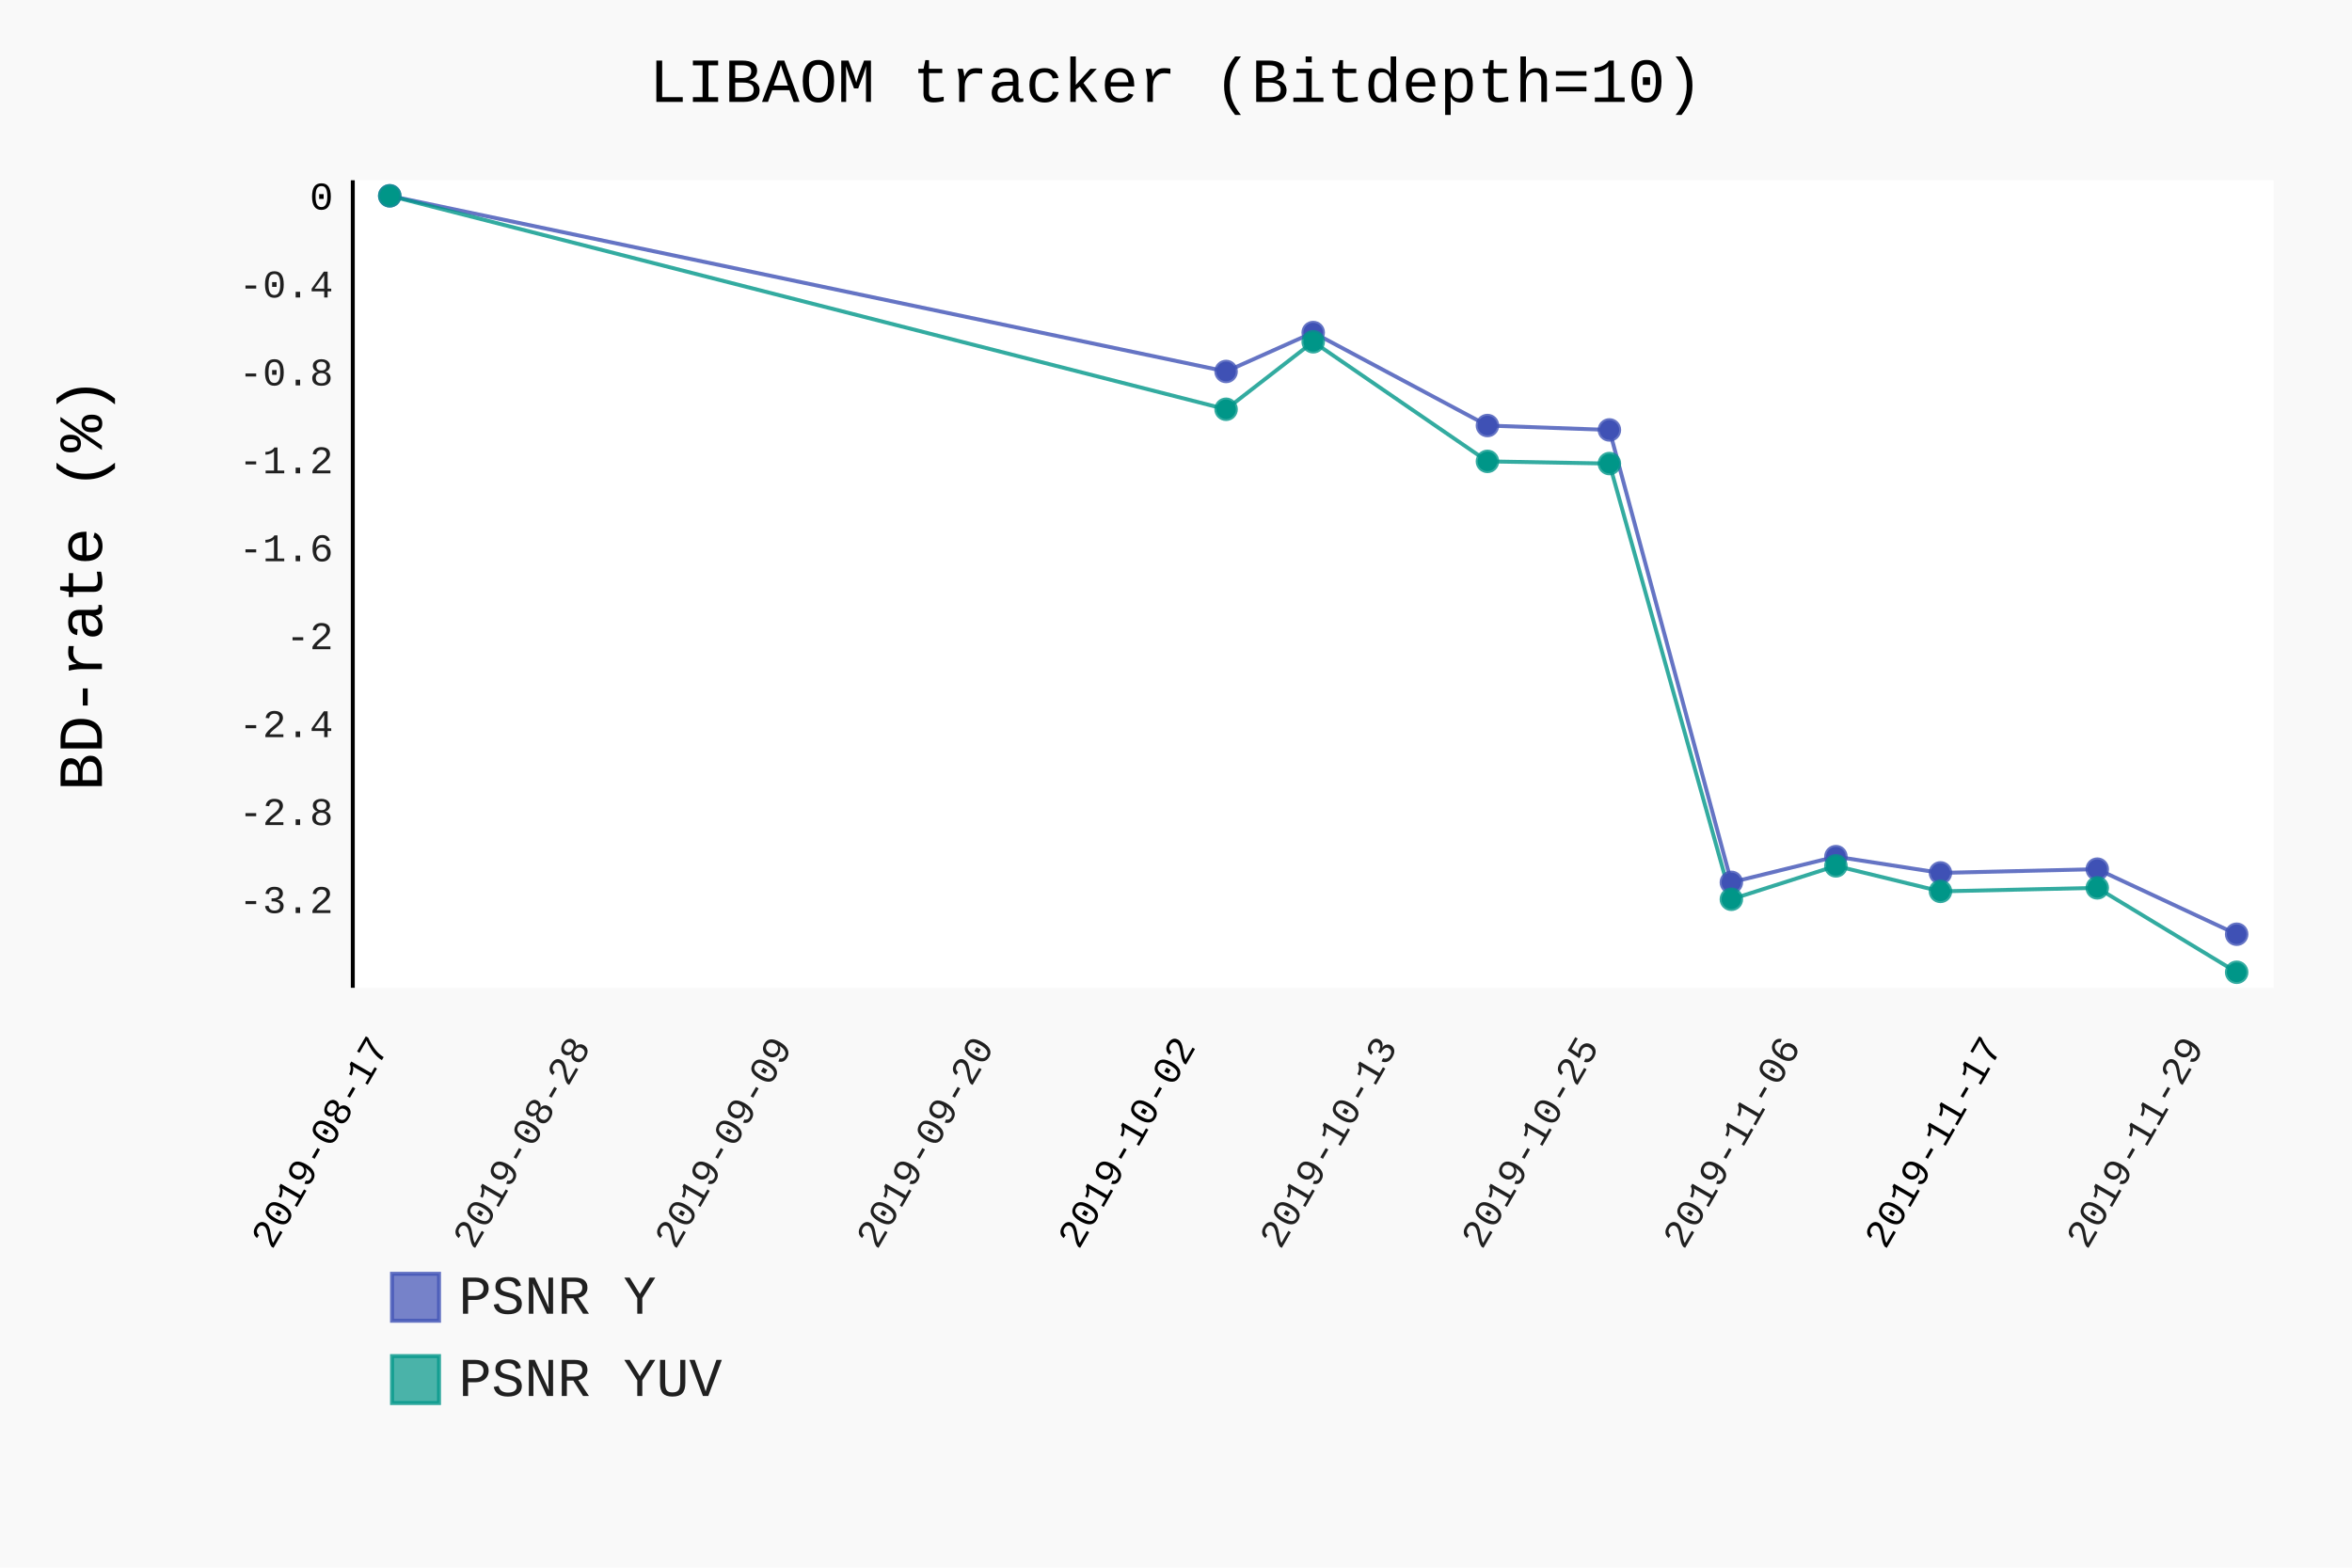
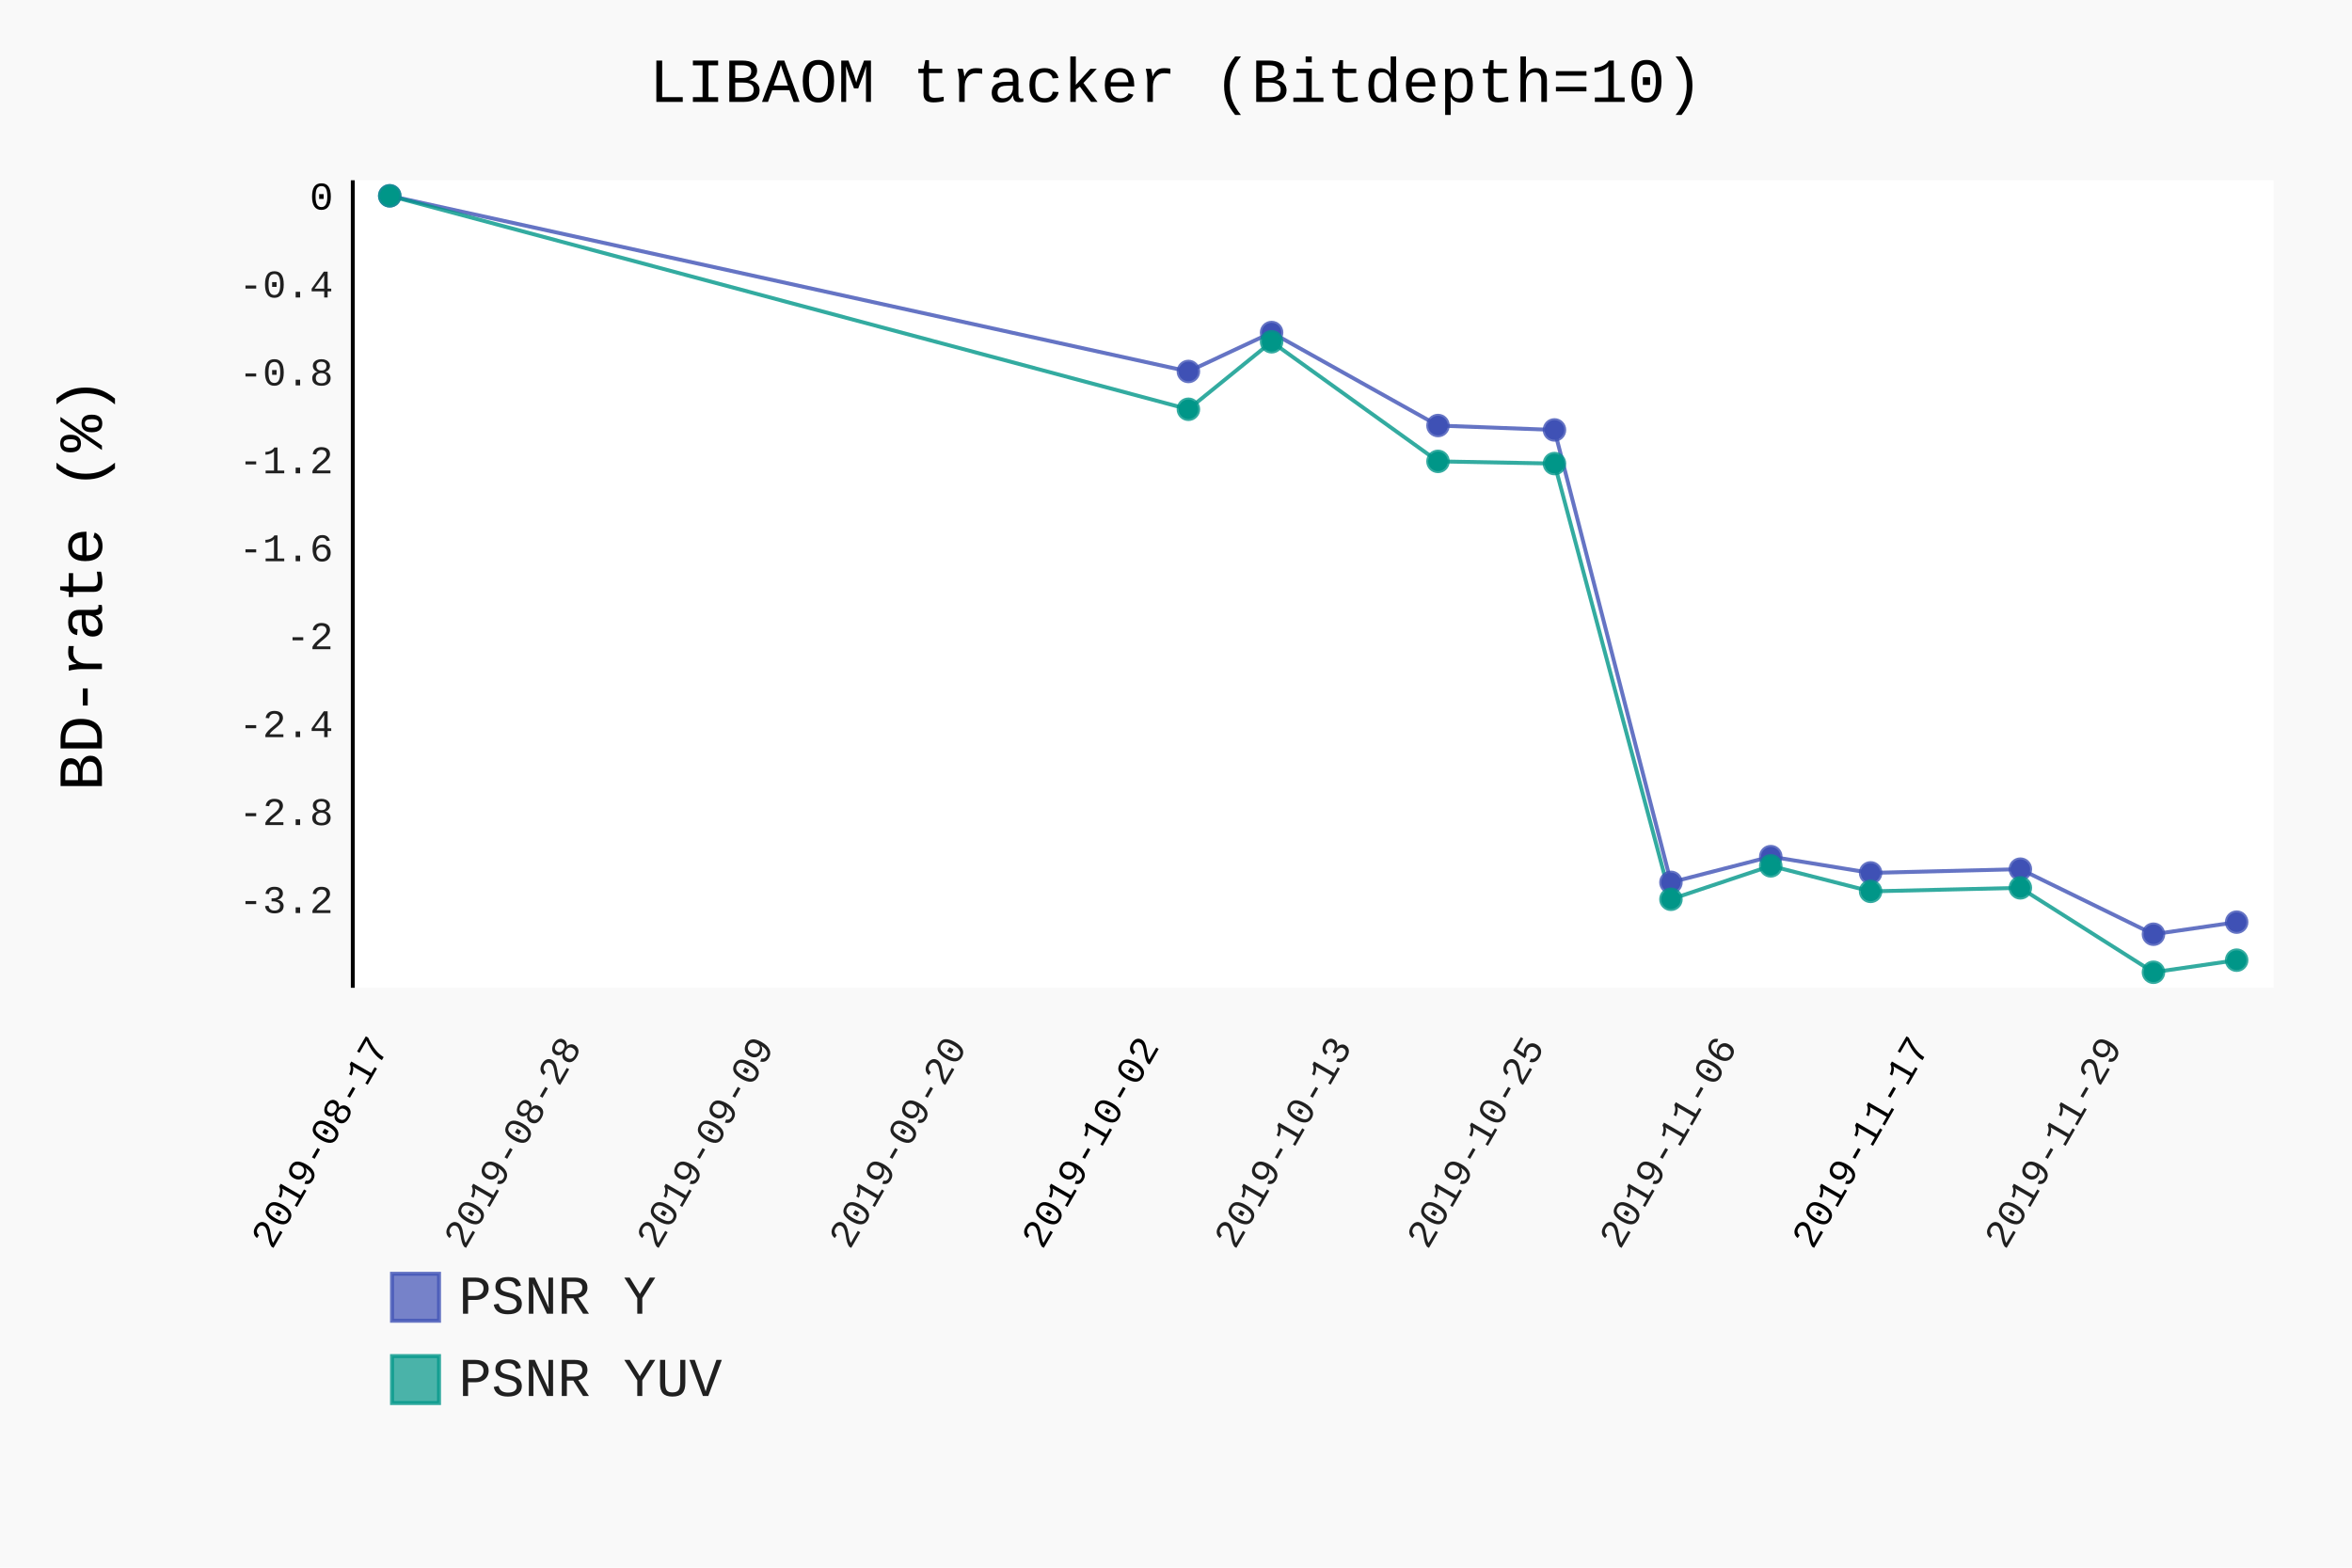
- <svg xmlns="http://www.w3.org/2000/svg" class="pygal-chart" id="chart-3f4ead95-4dd6-4876-86a5-1c9c83e73e01" viewBox="0 0 600 400">
+ <svg xmlns="http://www.w3.org/2000/svg" class="pygal-chart" id="chart-0aaa476f-fcb5-477d-8fd2-274da92ec0ae" viewBox="0 0 600 400">
  <defs>
-     <style type="text/css">#chart-3f4ead95-4dd6-4876-86a5-1c9c83e73e01{-webkit-user-select:none;-webkit-font-smoothing:antialiased;font-family:Consolas,"Liberation Mono",Menlo,Courier,monospace}#chart-3f4ead95-4dd6-4876-86a5-1c9c83e73e01 .title{font-family:Consolas,"Liberation Mono",Menlo,Courier,monospace;font-size:16px}#chart-3f4ead95-4dd6-4876-86a5-1c9c83e73e01 .legends .legend text{font-family:Consolas,"Liberation Mono",Menlo,Courier,monospace;font-size:14px}#chart-3f4ead95-4dd6-4876-86a5-1c9c83e73e01 .axis text{font-family:Consolas,"Liberation Mono",Menlo,Courier,monospace;font-size:10px}#chart-3f4ead95-4dd6-4876-86a5-1c9c83e73e01 .axis text.major{font-family:Consolas,"Liberation Mono",Menlo,Courier,monospace;font-size:10px}#chart-3f4ead95-4dd6-4876-86a5-1c9c83e73e01 .text-overlay text.value{font-family:Consolas,"Liberation Mono",Menlo,Courier,monospace;font-size:16px}#chart-3f4ead95-4dd6-4876-86a5-1c9c83e73e01 .text-overlay text.label{font-family:Consolas,"Liberation Mono",Menlo,Courier,monospace;font-size:10px}#chart-3f4ead95-4dd6-4876-86a5-1c9c83e73e01 .tooltip{font-family:Consolas,"Liberation Mono",Menlo,Courier,monospace;font-size:14px}#chart-3f4ead95-4dd6-4876-86a5-1c9c83e73e01 text.no_data{font-family:Consolas,"Liberation Mono",Menlo,Courier,monospace;font-size:64px}
- #chart-3f4ead95-4dd6-4876-86a5-1c9c83e73e01{background-color:rgba(249,249,249,1)}#chart-3f4ead95-4dd6-4876-86a5-1c9c83e73e01 path,#chart-3f4ead95-4dd6-4876-86a5-1c9c83e73e01 line,#chart-3f4ead95-4dd6-4876-86a5-1c9c83e73e01 rect,#chart-3f4ead95-4dd6-4876-86a5-1c9c83e73e01 circle{-webkit-transition:150ms;-moz-transition:150ms;transition:150ms}#chart-3f4ead95-4dd6-4876-86a5-1c9c83e73e01 .graph &gt; .background{fill:rgba(249,249,249,1)}#chart-3f4ead95-4dd6-4876-86a5-1c9c83e73e01 .plot &gt; .background{fill:rgba(255,255,255,1)}#chart-3f4ead95-4dd6-4876-86a5-1c9c83e73e01 .graph{fill:rgba(0,0,0,.87)}#chart-3f4ead95-4dd6-4876-86a5-1c9c83e73e01 text.no_data{fill:rgba(0,0,0,1)}#chart-3f4ead95-4dd6-4876-86a5-1c9c83e73e01 .title{fill:rgba(0,0,0,1)}#chart-3f4ead95-4dd6-4876-86a5-1c9c83e73e01 .legends .legend text{fill:rgba(0,0,0,.87)}#chart-3f4ead95-4dd6-4876-86a5-1c9c83e73e01 .legends .legend:hover text{fill:rgba(0,0,0,1)}#chart-3f4ead95-4dd6-4876-86a5-1c9c83e73e01 .axis .line{stroke:rgba(0,0,0,1)}#chart-3f4ead95-4dd6-4876-86a5-1c9c83e73e01 .axis .guide.line{stroke:rgba(0,0,0,.54)}#chart-3f4ead95-4dd6-4876-86a5-1c9c83e73e01 .axis .major.line{stroke:rgba(0,0,0,.87)}#chart-3f4ead95-4dd6-4876-86a5-1c9c83e73e01 .axis text.major{fill:rgba(0,0,0,1)}#chart-3f4ead95-4dd6-4876-86a5-1c9c83e73e01 .axis.y .guides:hover .guide.line,#chart-3f4ead95-4dd6-4876-86a5-1c9c83e73e01 .line-graph .axis.x .guides:hover .guide.line,#chart-3f4ead95-4dd6-4876-86a5-1c9c83e73e01 .stackedline-graph .axis.x .guides:hover .guide.line,#chart-3f4ead95-4dd6-4876-86a5-1c9c83e73e01 .xy-graph .axis.x .guides:hover .guide.line{stroke:rgba(0,0,0,1)}#chart-3f4ead95-4dd6-4876-86a5-1c9c83e73e01 .axis .guides:hover text{fill:rgba(0,0,0,1)}#chart-3f4ead95-4dd6-4876-86a5-1c9c83e73e01 .reactive{fill-opacity:.7;stroke-opacity:.8}#chart-3f4ead95-4dd6-4876-86a5-1c9c83e73e01 .ci{stroke:rgba(0,0,0,.87)}#chart-3f4ead95-4dd6-4876-86a5-1c9c83e73e01 .reactive.active,#chart-3f4ead95-4dd6-4876-86a5-1c9c83e73e01 .active .reactive{fill-opacity:.8;stroke-opacity:.9;stroke-width:4}#chart-3f4ead95-4dd6-4876-86a5-1c9c83e73e01 .ci .reactive.active{stroke-width:1.5}#chart-3f4ead95-4dd6-4876-86a5-1c9c83e73e01 .series text{fill:rgba(0,0,0,1)}#chart-3f4ead95-4dd6-4876-86a5-1c9c83e73e01 .tooltip rect{fill:rgba(255,255,255,1);stroke:rgba(0,0,0,1);-webkit-transition:opacity 150ms;-moz-transition:opacity 150ms;transition:opacity 150ms}#chart-3f4ead95-4dd6-4876-86a5-1c9c83e73e01 .tooltip .label{fill:rgba(0,0,0,.87)}#chart-3f4ead95-4dd6-4876-86a5-1c9c83e73e01 .tooltip .label{fill:rgba(0,0,0,.87)}#chart-3f4ead95-4dd6-4876-86a5-1c9c83e73e01 .tooltip .legend{font-size:.8em;fill:rgba(0,0,0,.54)}#chart-3f4ead95-4dd6-4876-86a5-1c9c83e73e01 .tooltip .x_label{font-size:.6em;fill:rgba(0,0,0,1)}#chart-3f4ead95-4dd6-4876-86a5-1c9c83e73e01 .tooltip .xlink{font-size:.5em;text-decoration:underline}#chart-3f4ead95-4dd6-4876-86a5-1c9c83e73e01 .tooltip .value{font-size:1.5em}#chart-3f4ead95-4dd6-4876-86a5-1c9c83e73e01 .bound{font-size:.5em}#chart-3f4ead95-4dd6-4876-86a5-1c9c83e73e01 .max-value{font-size:.75em;fill:rgba(0,0,0,.54)}#chart-3f4ead95-4dd6-4876-86a5-1c9c83e73e01 .map-element{fill:rgba(255,255,255,1);stroke:rgba(0,0,0,.54) !important}#chart-3f4ead95-4dd6-4876-86a5-1c9c83e73e01 .map-element .reactive{fill-opacity:inherit;stroke-opacity:inherit}#chart-3f4ead95-4dd6-4876-86a5-1c9c83e73e01 .color-0,#chart-3f4ead95-4dd6-4876-86a5-1c9c83e73e01 .color-0 a:visited{stroke:#F44336;fill:#F44336}#chart-3f4ead95-4dd6-4876-86a5-1c9c83e73e01 .color-1,#chart-3f4ead95-4dd6-4876-86a5-1c9c83e73e01 .color-1 a:visited{stroke:#3F51B5;fill:#3F51B5}#chart-3f4ead95-4dd6-4876-86a5-1c9c83e73e01 .color-2,#chart-3f4ead95-4dd6-4876-86a5-1c9c83e73e01 .color-2 a:visited{stroke:#009688;fill:#009688}#chart-3f4ead95-4dd6-4876-86a5-1c9c83e73e01 .text-overlay .color-0 text{fill:black}#chart-3f4ead95-4dd6-4876-86a5-1c9c83e73e01 .text-overlay .color-1 text{fill:black}#chart-3f4ead95-4dd6-4876-86a5-1c9c83e73e01 .text-overlay .color-2 text{fill:black}
- #chart-3f4ead95-4dd6-4876-86a5-1c9c83e73e01 text.no_data{text-anchor:middle}#chart-3f4ead95-4dd6-4876-86a5-1c9c83e73e01 .guide.line{fill:none}#chart-3f4ead95-4dd6-4876-86a5-1c9c83e73e01 .centered{text-anchor:middle}#chart-3f4ead95-4dd6-4876-86a5-1c9c83e73e01 .title{text-anchor:middle}#chart-3f4ead95-4dd6-4876-86a5-1c9c83e73e01 .legends .legend text{fill-opacity:1}#chart-3f4ead95-4dd6-4876-86a5-1c9c83e73e01 .axis.x text{text-anchor:middle}#chart-3f4ead95-4dd6-4876-86a5-1c9c83e73e01 .axis.x:not(.web) text[transform]{text-anchor:start}#chart-3f4ead95-4dd6-4876-86a5-1c9c83e73e01 .axis.x:not(.web) text[transform].backwards{text-anchor:end}#chart-3f4ead95-4dd6-4876-86a5-1c9c83e73e01 .axis.y text{text-anchor:end}#chart-3f4ead95-4dd6-4876-86a5-1c9c83e73e01 .axis.y text[transform].backwards{text-anchor:start}#chart-3f4ead95-4dd6-4876-86a5-1c9c83e73e01 .axis.y2 text{text-anchor:start}#chart-3f4ead95-4dd6-4876-86a5-1c9c83e73e01 .axis.y2 text[transform].backwards{text-anchor:end}#chart-3f4ead95-4dd6-4876-86a5-1c9c83e73e01 .axis .guide.line{stroke-dasharray:4,4}#chart-3f4ead95-4dd6-4876-86a5-1c9c83e73e01 .axis .major.guide.line{stroke-dasharray:6,6}#chart-3f4ead95-4dd6-4876-86a5-1c9c83e73e01 .horizontal .axis.y .guide.line,#chart-3f4ead95-4dd6-4876-86a5-1c9c83e73e01 .horizontal .axis.y2 .guide.line,#chart-3f4ead95-4dd6-4876-86a5-1c9c83e73e01 .vertical .axis.x .guide.line{opacity:0}#chart-3f4ead95-4dd6-4876-86a5-1c9c83e73e01 .horizontal .axis.always_show .guide.line,#chart-3f4ead95-4dd6-4876-86a5-1c9c83e73e01 .vertical .axis.always_show .guide.line{opacity:1 !important}#chart-3f4ead95-4dd6-4876-86a5-1c9c83e73e01 .axis.y .guides:hover .guide.line,#chart-3f4ead95-4dd6-4876-86a5-1c9c83e73e01 .axis.y2 .guides:hover .guide.line,#chart-3f4ead95-4dd6-4876-86a5-1c9c83e73e01 .axis.x .guides:hover .guide.line{opacity:1}#chart-3f4ead95-4dd6-4876-86a5-1c9c83e73e01 .axis .guides:hover text{opacity:1}#chart-3f4ead95-4dd6-4876-86a5-1c9c83e73e01 .nofill{fill:none}#chart-3f4ead95-4dd6-4876-86a5-1c9c83e73e01 .subtle-fill{fill-opacity:.2}#chart-3f4ead95-4dd6-4876-86a5-1c9c83e73e01 .dot{stroke-width:1px;fill-opacity:1}#chart-3f4ead95-4dd6-4876-86a5-1c9c83e73e01 .dot.active{stroke-width:5px}#chart-3f4ead95-4dd6-4876-86a5-1c9c83e73e01 .dot.negative{fill:transparent}#chart-3f4ead95-4dd6-4876-86a5-1c9c83e73e01 text,#chart-3f4ead95-4dd6-4876-86a5-1c9c83e73e01 tspan{stroke:none !important}#chart-3f4ead95-4dd6-4876-86a5-1c9c83e73e01 .series text.active{opacity:1}#chart-3f4ead95-4dd6-4876-86a5-1c9c83e73e01 .tooltip rect{fill-opacity:.95;stroke-width:.5}#chart-3f4ead95-4dd6-4876-86a5-1c9c83e73e01 .tooltip text{fill-opacity:1}#chart-3f4ead95-4dd6-4876-86a5-1c9c83e73e01 .showable{visibility:hidden}#chart-3f4ead95-4dd6-4876-86a5-1c9c83e73e01 .showable.shown{visibility:visible}#chart-3f4ead95-4dd6-4876-86a5-1c9c83e73e01 .gauge-background{fill:rgba(229,229,229,1);stroke:none}#chart-3f4ead95-4dd6-4876-86a5-1c9c83e73e01 .bg-lines{stroke:rgba(249,249,249,1);stroke-width:2px}</style>
+     <style type="text/css">#chart-0aaa476f-fcb5-477d-8fd2-274da92ec0ae{-webkit-user-select:none;-webkit-font-smoothing:antialiased;font-family:Consolas,"Liberation Mono",Menlo,Courier,monospace}#chart-0aaa476f-fcb5-477d-8fd2-274da92ec0ae .title{font-family:Consolas,"Liberation Mono",Menlo,Courier,monospace;font-size:16px}#chart-0aaa476f-fcb5-477d-8fd2-274da92ec0ae .legends .legend text{font-family:Consolas,"Liberation Mono",Menlo,Courier,monospace;font-size:14px}#chart-0aaa476f-fcb5-477d-8fd2-274da92ec0ae .axis text{font-family:Consolas,"Liberation Mono",Menlo,Courier,monospace;font-size:10px}#chart-0aaa476f-fcb5-477d-8fd2-274da92ec0ae .axis text.major{font-family:Consolas,"Liberation Mono",Menlo,Courier,monospace;font-size:10px}#chart-0aaa476f-fcb5-477d-8fd2-274da92ec0ae .text-overlay text.value{font-family:Consolas,"Liberation Mono",Menlo,Courier,monospace;font-size:16px}#chart-0aaa476f-fcb5-477d-8fd2-274da92ec0ae .text-overlay text.label{font-family:Consolas,"Liberation Mono",Menlo,Courier,monospace;font-size:10px}#chart-0aaa476f-fcb5-477d-8fd2-274da92ec0ae .tooltip{font-family:Consolas,"Liberation Mono",Menlo,Courier,monospace;font-size:14px}#chart-0aaa476f-fcb5-477d-8fd2-274da92ec0ae text.no_data{font-family:Consolas,"Liberation Mono",Menlo,Courier,monospace;font-size:64px}
+ #chart-0aaa476f-fcb5-477d-8fd2-274da92ec0ae{background-color:rgba(249,249,249,1)}#chart-0aaa476f-fcb5-477d-8fd2-274da92ec0ae path,#chart-0aaa476f-fcb5-477d-8fd2-274da92ec0ae line,#chart-0aaa476f-fcb5-477d-8fd2-274da92ec0ae rect,#chart-0aaa476f-fcb5-477d-8fd2-274da92ec0ae circle{-webkit-transition:150ms;-moz-transition:150ms;transition:150ms}#chart-0aaa476f-fcb5-477d-8fd2-274da92ec0ae .graph &gt; .background{fill:rgba(249,249,249,1)}#chart-0aaa476f-fcb5-477d-8fd2-274da92ec0ae .plot &gt; .background{fill:rgba(255,255,255,1)}#chart-0aaa476f-fcb5-477d-8fd2-274da92ec0ae .graph{fill:rgba(0,0,0,.87)}#chart-0aaa476f-fcb5-477d-8fd2-274da92ec0ae text.no_data{fill:rgba(0,0,0,1)}#chart-0aaa476f-fcb5-477d-8fd2-274da92ec0ae .title{fill:rgba(0,0,0,1)}#chart-0aaa476f-fcb5-477d-8fd2-274da92ec0ae .legends .legend text{fill:rgba(0,0,0,.87)}#chart-0aaa476f-fcb5-477d-8fd2-274da92ec0ae .legends .legend:hover text{fill:rgba(0,0,0,1)}#chart-0aaa476f-fcb5-477d-8fd2-274da92ec0ae .axis .line{stroke:rgba(0,0,0,1)}#chart-0aaa476f-fcb5-477d-8fd2-274da92ec0ae .axis .guide.line{stroke:rgba(0,0,0,.54)}#chart-0aaa476f-fcb5-477d-8fd2-274da92ec0ae .axis .major.line{stroke:rgba(0,0,0,.87)}#chart-0aaa476f-fcb5-477d-8fd2-274da92ec0ae .axis text.major{fill:rgba(0,0,0,1)}#chart-0aaa476f-fcb5-477d-8fd2-274da92ec0ae .axis.y .guides:hover .guide.line,#chart-0aaa476f-fcb5-477d-8fd2-274da92ec0ae .line-graph .axis.x .guides:hover .guide.line,#chart-0aaa476f-fcb5-477d-8fd2-274da92ec0ae .stackedline-graph .axis.x .guides:hover .guide.line,#chart-0aaa476f-fcb5-477d-8fd2-274da92ec0ae .xy-graph .axis.x .guides:hover .guide.line{stroke:rgba(0,0,0,1)}#chart-0aaa476f-fcb5-477d-8fd2-274da92ec0ae .axis .guides:hover text{fill:rgba(0,0,0,1)}#chart-0aaa476f-fcb5-477d-8fd2-274da92ec0ae .reactive{fill-opacity:.7;stroke-opacity:.8}#chart-0aaa476f-fcb5-477d-8fd2-274da92ec0ae .ci{stroke:rgba(0,0,0,.87)}#chart-0aaa476f-fcb5-477d-8fd2-274da92ec0ae .reactive.active,#chart-0aaa476f-fcb5-477d-8fd2-274da92ec0ae .active .reactive{fill-opacity:.8;stroke-opacity:.9;stroke-width:4}#chart-0aaa476f-fcb5-477d-8fd2-274da92ec0ae .ci .reactive.active{stroke-width:1.5}#chart-0aaa476f-fcb5-477d-8fd2-274da92ec0ae .series text{fill:rgba(0,0,0,1)}#chart-0aaa476f-fcb5-477d-8fd2-274da92ec0ae .tooltip rect{fill:rgba(255,255,255,1);stroke:rgba(0,0,0,1);-webkit-transition:opacity 150ms;-moz-transition:opacity 150ms;transition:opacity 150ms}#chart-0aaa476f-fcb5-477d-8fd2-274da92ec0ae .tooltip .label{fill:rgba(0,0,0,.87)}#chart-0aaa476f-fcb5-477d-8fd2-274da92ec0ae .tooltip .label{fill:rgba(0,0,0,.87)}#chart-0aaa476f-fcb5-477d-8fd2-274da92ec0ae .tooltip .legend{font-size:.8em;fill:rgba(0,0,0,.54)}#chart-0aaa476f-fcb5-477d-8fd2-274da92ec0ae .tooltip .x_label{font-size:.6em;fill:rgba(0,0,0,1)}#chart-0aaa476f-fcb5-477d-8fd2-274da92ec0ae .tooltip .xlink{font-size:.5em;text-decoration:underline}#chart-0aaa476f-fcb5-477d-8fd2-274da92ec0ae .tooltip .value{font-size:1.5em}#chart-0aaa476f-fcb5-477d-8fd2-274da92ec0ae .bound{font-size:.5em}#chart-0aaa476f-fcb5-477d-8fd2-274da92ec0ae .max-value{font-size:.75em;fill:rgba(0,0,0,.54)}#chart-0aaa476f-fcb5-477d-8fd2-274da92ec0ae .map-element{fill:rgba(255,255,255,1);stroke:rgba(0,0,0,.54) !important}#chart-0aaa476f-fcb5-477d-8fd2-274da92ec0ae .map-element .reactive{fill-opacity:inherit;stroke-opacity:inherit}#chart-0aaa476f-fcb5-477d-8fd2-274da92ec0ae .color-0,#chart-0aaa476f-fcb5-477d-8fd2-274da92ec0ae .color-0 a:visited{stroke:#F44336;fill:#F44336}#chart-0aaa476f-fcb5-477d-8fd2-274da92ec0ae .color-1,#chart-0aaa476f-fcb5-477d-8fd2-274da92ec0ae .color-1 a:visited{stroke:#3F51B5;fill:#3F51B5}#chart-0aaa476f-fcb5-477d-8fd2-274da92ec0ae .color-2,#chart-0aaa476f-fcb5-477d-8fd2-274da92ec0ae .color-2 a:visited{stroke:#009688;fill:#009688}#chart-0aaa476f-fcb5-477d-8fd2-274da92ec0ae .text-overlay .color-0 text{fill:black}#chart-0aaa476f-fcb5-477d-8fd2-274da92ec0ae .text-overlay .color-1 text{fill:black}#chart-0aaa476f-fcb5-477d-8fd2-274da92ec0ae .text-overlay .color-2 text{fill:black}
+ #chart-0aaa476f-fcb5-477d-8fd2-274da92ec0ae text.no_data{text-anchor:middle}#chart-0aaa476f-fcb5-477d-8fd2-274da92ec0ae .guide.line{fill:none}#chart-0aaa476f-fcb5-477d-8fd2-274da92ec0ae .centered{text-anchor:middle}#chart-0aaa476f-fcb5-477d-8fd2-274da92ec0ae .title{text-anchor:middle}#chart-0aaa476f-fcb5-477d-8fd2-274da92ec0ae .legends .legend text{fill-opacity:1}#chart-0aaa476f-fcb5-477d-8fd2-274da92ec0ae .axis.x text{text-anchor:middle}#chart-0aaa476f-fcb5-477d-8fd2-274da92ec0ae .axis.x:not(.web) text[transform]{text-anchor:start}#chart-0aaa476f-fcb5-477d-8fd2-274da92ec0ae .axis.x:not(.web) text[transform].backwards{text-anchor:end}#chart-0aaa476f-fcb5-477d-8fd2-274da92ec0ae .axis.y text{text-anchor:end}#chart-0aaa476f-fcb5-477d-8fd2-274da92ec0ae .axis.y text[transform].backwards{text-anchor:start}#chart-0aaa476f-fcb5-477d-8fd2-274da92ec0ae .axis.y2 text{text-anchor:start}#chart-0aaa476f-fcb5-477d-8fd2-274da92ec0ae .axis.y2 text[transform].backwards{text-anchor:end}#chart-0aaa476f-fcb5-477d-8fd2-274da92ec0ae .axis .guide.line{stroke-dasharray:4,4}#chart-0aaa476f-fcb5-477d-8fd2-274da92ec0ae .axis .major.guide.line{stroke-dasharray:6,6}#chart-0aaa476f-fcb5-477d-8fd2-274da92ec0ae .horizontal .axis.y .guide.line,#chart-0aaa476f-fcb5-477d-8fd2-274da92ec0ae .horizontal .axis.y2 .guide.line,#chart-0aaa476f-fcb5-477d-8fd2-274da92ec0ae .vertical .axis.x .guide.line{opacity:0}#chart-0aaa476f-fcb5-477d-8fd2-274da92ec0ae .horizontal .axis.always_show .guide.line,#chart-0aaa476f-fcb5-477d-8fd2-274da92ec0ae .vertical .axis.always_show .guide.line{opacity:1 !important}#chart-0aaa476f-fcb5-477d-8fd2-274da92ec0ae .axis.y .guides:hover .guide.line,#chart-0aaa476f-fcb5-477d-8fd2-274da92ec0ae .axis.y2 .guides:hover .guide.line,#chart-0aaa476f-fcb5-477d-8fd2-274da92ec0ae .axis.x .guides:hover .guide.line{opacity:1}#chart-0aaa476f-fcb5-477d-8fd2-274da92ec0ae .axis .guides:hover text{opacity:1}#chart-0aaa476f-fcb5-477d-8fd2-274da92ec0ae .nofill{fill:none}#chart-0aaa476f-fcb5-477d-8fd2-274da92ec0ae .subtle-fill{fill-opacity:.2}#chart-0aaa476f-fcb5-477d-8fd2-274da92ec0ae .dot{stroke-width:1px;fill-opacity:1}#chart-0aaa476f-fcb5-477d-8fd2-274da92ec0ae .dot.active{stroke-width:5px}#chart-0aaa476f-fcb5-477d-8fd2-274da92ec0ae .dot.negative{fill:transparent}#chart-0aaa476f-fcb5-477d-8fd2-274da92ec0ae text,#chart-0aaa476f-fcb5-477d-8fd2-274da92ec0ae tspan{stroke:none !important}#chart-0aaa476f-fcb5-477d-8fd2-274da92ec0ae .series text.active{opacity:1}#chart-0aaa476f-fcb5-477d-8fd2-274da92ec0ae .tooltip rect{fill-opacity:.95;stroke-width:.5}#chart-0aaa476f-fcb5-477d-8fd2-274da92ec0ae .tooltip text{fill-opacity:1}#chart-0aaa476f-fcb5-477d-8fd2-274da92ec0ae .showable{visibility:hidden}#chart-0aaa476f-fcb5-477d-8fd2-274da92ec0ae .showable.shown{visibility:visible}#chart-0aaa476f-fcb5-477d-8fd2-274da92ec0ae .gauge-background{fill:rgba(229,229,229,1);stroke:none}#chart-0aaa476f-fcb5-477d-8fd2-274da92ec0ae .bg-lines{stroke:rgba(249,249,249,1);stroke-width:2px}</style>
  </defs>
  <g class="graph datetimeline-graph vertical">
    <rect class="background" height="400" width="600" x="0" y="0" />
    <g class="plot" transform="translate(90, 46)">
      <rect class="background" height="206.038" width="490.0" x="0" y="0" />
      <g class="axis y">
        <g class="guides">
          <text class="" x="-5" y="186.954">-3.2</text>
        </g>
        <g class="guides">
          <text class="" x="-5" y="164.517">-2.8</text>
        </g>
        <g class="guides">
          <text class="" x="-5" y="142.081">-2.4</text>
        </g>
        <g class="guides">
          <text class="" x="-5" y="119.645">-2</text>
        </g>
        <g class="guides">
          <text class="" x="-5" y="97.208">-1.6</text>
        </g>
        <g class="guides">
          <text class="" x="-5" y="74.772">-1.2</text>
        </g>
        <g class="guides">
          <text class="" x="-5" y="52.335">-0.8</text>
        </g>
        <g class="guides">
          <text class="" x="-5" y="29.899">-0.4</text>
        </g>
        <g class="guides">
          <text class="major" x="-5" y="7.462">0</text>
        </g>
      </g>
      <g class="axis x">
        <path class="line" d="M0 0 v206.038" />
        <g class="guides">
          <path class="major guide line" d="M9.423 0 v206.038" />
          <text class="major backwards" transform="rotate(300 9.423077 221.0385)" x="9.423" y="221.038">2019-08-17</text>
        </g>
        <g class="guides">
-           <path class="guide line" d="M60.868 0 v206.038" />
-           <text class="backwards" transform="rotate(300 60.86807 221.0385)" x="60.868" y="221.038">2019-08-28</text>
+           <path class="guide line" d="M58.551 0 v206.038" />
+           <text class="backwards" transform="rotate(300 58.55073 221.0385)" x="58.551" y="221.038">2019-08-28</text>
        </g>
        <g class="guides">
-           <path class="guide line" d="M112.313 0 v206.038" />
-           <text class="backwards" transform="rotate(300 112.3131 221.0385)" x="112.313" y="221.038">2019-09-09</text>
+           <path class="guide line" d="M107.678 0 v206.038" />
+           <text class="backwards" transform="rotate(300 107.6784 221.0385)" x="107.678" y="221.038">2019-09-09</text>
        </g>
        <g class="guides">
-           <path class="guide line" d="M163.758 0 v206.038" />
-           <text class="backwards" transform="rotate(300 163.7581 221.0385)" x="163.758" y="221.038">2019-09-20</text>
+           <path class="guide line" d="M156.806 0 v206.038" />
+           <text class="backwards" transform="rotate(300 156.806 221.0385)" x="156.806" y="221.038">2019-09-20</text>
        </g>
        <g class="guides">
-           <path class="major guide line" d="M215.203 0 v206.038" />
-           <text class="major backwards" transform="rotate(300 215.2031 221.0385)" x="215.203" y="221.038">2019-10-02</text>
+           <path class="major guide line" d="M205.934 0 v206.038" />
+           <text class="major backwards" transform="rotate(300 205.9337 221.0385)" x="205.934" y="221.038">2019-10-02</text>
        </g>
        <g class="guides">
-           <path class="guide line" d="M266.648 0 v206.038" />
-           <text class="backwards" transform="rotate(300 266.6481 221.0385)" x="266.648" y="221.038">2019-10-13</text>
+           <path class="guide line" d="M255.061 0 v206.038" />
+           <text class="backwards" transform="rotate(300 255.0613 221.0385)" x="255.061" y="221.038">2019-10-13</text>
        </g>
        <g class="guides">
-           <path class="guide line" d="M318.093 0 v206.038" />
-           <text class="backwards" transform="rotate(300 318.0931 221.0385)" x="318.093" y="221.038">2019-10-25</text>
+           <path class="guide line" d="M304.189 0 v206.038" />
+           <text class="backwards" transform="rotate(300 304.189 221.0385)" x="304.189" y="221.038">2019-10-25</text>
        </g>
        <g class="guides">
-           <path class="guide line" d="M369.538 0 v206.038" />
-           <text class="backwards" transform="rotate(300 369.538 221.0385)" x="369.538" y="221.038">2019-11-06</text>
+           <path class="guide line" d="M353.317 0 v206.038" />
+           <text class="backwards" transform="rotate(300 353.3166 221.0385)" x="353.317" y="221.038">2019-11-06</text>
        </g>
        <g class="guides">
-           <path class="major guide line" d="M420.983 0 v206.038" />
-           <text class="major backwards" transform="rotate(300 420.983 221.0385)" x="420.983" y="221.038">2019-11-17</text>
+           <path class="major guide line" d="M402.444 0 v206.038" />
+           <text class="major backwards" transform="rotate(300 402.4443 221.0385)" x="402.444" y="221.038">2019-11-17</text>
        </g>
        <g class="guides">
-           <path class="guide line" d="M472.428 0 v206.038" />
-           <text class="backwards" transform="rotate(300 472.428 221.0385)" x="472.428" y="221.038">2019-11-29</text>
+           <path class="guide line" d="M451.572 0 v206.038" />
+           <text class="backwards" transform="rotate(300 451.572 221.0385)" x="451.572" y="221.038">2019-11-29</text>
        </g>
      </g>
      <g class="series serie-0 color-0" />
      <g class="series serie-1 color-1">
-         <path class="line reactive nofill" d="M9.423 3.962 L222.776 48.779 245 38.851 289.448 62.578 320.562 63.699 351.676 179.135 378.345 172.572 405.015 176.723 445.018 175.769 480.577 192.372" />
+         <path class="line reactive nofill" d="M9.423 3.962 L213.165 48.779 234.388 38.851 276.835 62.578 306.547 63.699 336.26 179.135 361.727 172.572 387.195 176.723 425.397 175.769 459.354 192.372 480.577 189.287" />
      </g>
      <g class="series serie-2 color-2">
-         <path class="line reactive nofill" d="M9.423 3.962 L222.776 58.427 245 41.207 289.448 71.72 320.562 72.281 351.676 183.454 378.345 174.928 405.015 181.435 445.018 180.537 480.577 202.076" />
+         <path class="line reactive nofill" d="M9.423 3.962 L213.165 58.427 234.388 41.207 276.835 71.72 306.547 72.281 336.26 183.454 361.727 174.928 387.195 181.435 425.397 180.537 459.354 202.076 480.577 198.991" />
      </g>
    </g>
    <g class="titles">
      <text class="title plot_title" x="300.0" y="26">LIBAOM tracker (Bitdepth=10)</text>
      <text class="title" transform="rotate(-90 0 149.0192)" x="0" y="175.019">BD-rate (%)</text>
    </g>
    <g class="plot overlay" transform="translate(90, 46)">
      <g class="series serie-0 color-0" />
      <g class="series serie-1 color-1">
        <g class="dots">
          <circle class="dot reactive tooltip-trigger" cx="9.423" cy="3.962" r="2.5" />
        </g>
        <g class="dots">
-           <circle class="dot reactive tooltip-trigger" cx="222.776" cy="48.779" r="2.5" />
+           <circle class="dot reactive tooltip-trigger" cx="213.165" cy="48.779" r="2.5" />
        </g>
        <g class="dots">
-           <circle class="dot reactive tooltip-trigger" cx="245.0" cy="38.851" r="2.5" />
+           <circle class="dot reactive tooltip-trigger" cx="234.388" cy="38.851" r="2.5" />
        </g>
        <g class="dots">
-           <circle class="dot reactive tooltip-trigger" cx="289.448" cy="62.578" r="2.5" />
+           <circle class="dot reactive tooltip-trigger" cx="276.835" cy="62.578" r="2.5" />
        </g>
        <g class="dots">
-           <circle class="dot reactive tooltip-trigger" cx="320.562" cy="63.699" r="2.5" />
+           <circle class="dot reactive tooltip-trigger" cx="306.547" cy="63.699" r="2.5" />
        </g>
        <g class="dots">
-           <circle class="dot reactive tooltip-trigger" cx="351.676" cy="179.135" r="2.5" />
+           <circle class="dot reactive tooltip-trigger" cx="336.26" cy="179.135" r="2.5" />
        </g>
        <g class="dots">
-           <circle class="dot reactive tooltip-trigger" cx="378.345" cy="172.572" r="2.5" />
+           <circle class="dot reactive tooltip-trigger" cx="361.727" cy="172.572" r="2.5" />
        </g>
        <g class="dots">
-           <circle class="dot reactive tooltip-trigger" cx="405.015" cy="176.723" r="2.5" />
+           <circle class="dot reactive tooltip-trigger" cx="387.195" cy="176.723" r="2.5" />
        </g>
        <g class="dots">
-           <circle class="dot reactive tooltip-trigger" cx="445.018" cy="175.769" r="2.5" />
+           <circle class="dot reactive tooltip-trigger" cx="425.397" cy="175.769" r="2.5" />
        </g>
        <g class="dots">
-           <circle class="dot reactive tooltip-trigger" cx="480.577" cy="192.372" r="2.5" />
+           <circle class="dot reactive tooltip-trigger" cx="459.354" cy="192.372" r="2.5" />
+         </g>
+         <g class="dots">
+           <circle class="dot reactive tooltip-trigger" cx="480.577" cy="189.287" r="2.5" />
        </g>
      </g>
      <g class="series serie-2 color-2">
        <g class="dots">
          <circle class="dot reactive tooltip-trigger" cx="9.423" cy="3.962" r="2.5" />
        </g>
        <g class="dots">
-           <circle class="dot reactive tooltip-trigger" cx="222.776" cy="58.427" r="2.5" />
+           <circle class="dot reactive tooltip-trigger" cx="213.165" cy="58.427" r="2.5" />
        </g>
        <g class="dots">
-           <circle class="dot reactive tooltip-trigger" cx="245.0" cy="41.207" r="2.5" />
+           <circle class="dot reactive tooltip-trigger" cx="234.388" cy="41.207" r="2.5" />
        </g>
        <g class="dots">
-           <circle class="dot reactive tooltip-trigger" cx="289.448" cy="71.72" r="2.5" />
+           <circle class="dot reactive tooltip-trigger" cx="276.835" cy="71.72" r="2.5" />
        </g>
        <g class="dots">
-           <circle class="dot reactive tooltip-trigger" cx="320.562" cy="72.281" r="2.5" />
+           <circle class="dot reactive tooltip-trigger" cx="306.547" cy="72.281" r="2.5" />
        </g>
        <g class="dots">
-           <circle class="dot reactive tooltip-trigger" cx="351.676" cy="183.454" r="2.5" />
+           <circle class="dot reactive tooltip-trigger" cx="336.26" cy="183.454" r="2.5" />
        </g>
        <g class="dots">
-           <circle class="dot reactive tooltip-trigger" cx="378.345" cy="174.928" r="2.5" />
+           <circle class="dot reactive tooltip-trigger" cx="361.727" cy="174.928" r="2.5" />
        </g>
        <g class="dots">
-           <circle class="dot reactive tooltip-trigger" cx="405.015" cy="181.435" r="2.5" />
+           <circle class="dot reactive tooltip-trigger" cx="387.195" cy="181.435" r="2.5" />
        </g>
        <g class="dots">
-           <circle class="dot reactive tooltip-trigger" cx="445.018" cy="180.537" r="2.5" />
+           <circle class="dot reactive tooltip-trigger" cx="425.397" cy="180.537" r="2.5" />
        </g>
        <g class="dots">
-           <circle class="dot reactive tooltip-trigger" cx="480.577" cy="202.076" r="2.5" />
+           <circle class="dot reactive tooltip-trigger" cx="459.354" cy="202.076" r="2.5" />
+         </g>
+         <g class="dots">
+           <circle class="dot reactive tooltip-trigger" cx="480.577" cy="198.991" r="2.5" />
        </g>
      </g>
    </g>
    <g class="plot text-overlay" transform="translate(90, 46)">
      <g class="series serie-0 color-0" />
      <g class="series serie-1 color-1" />
      <g class="series serie-2 color-2" />
    </g>
    <g class="plot tooltip-overlay" transform="translate(90, 46)">
      <g class="tooltip" style="opacity: 0" transform="translate(0 0)">
        <rect class="tooltip-box" height="0" rx="0" ry="0" width="0" />
        <g class="text" />
      </g>
    </g>
    <g class="legends" transform="translate(100, 324)">
      <g class="legend reactive activate-serie" id="activate-serie-1">
        <rect class="color-1 reactive" height="12" width="12" x="0.0" y="1.0" />
        <text x="17.0" y="11.2">PSNR Y</text>
      </g>
      <g class="legend reactive activate-serie" id="activate-serie-2">
        <rect class="color-2 reactive" height="12" width="12" x="0.0" y="22.0" />
        <text x="17.0" y="32.2">PSNR YUV</text>
      </g>
    </g>
  </g>
</svg>
